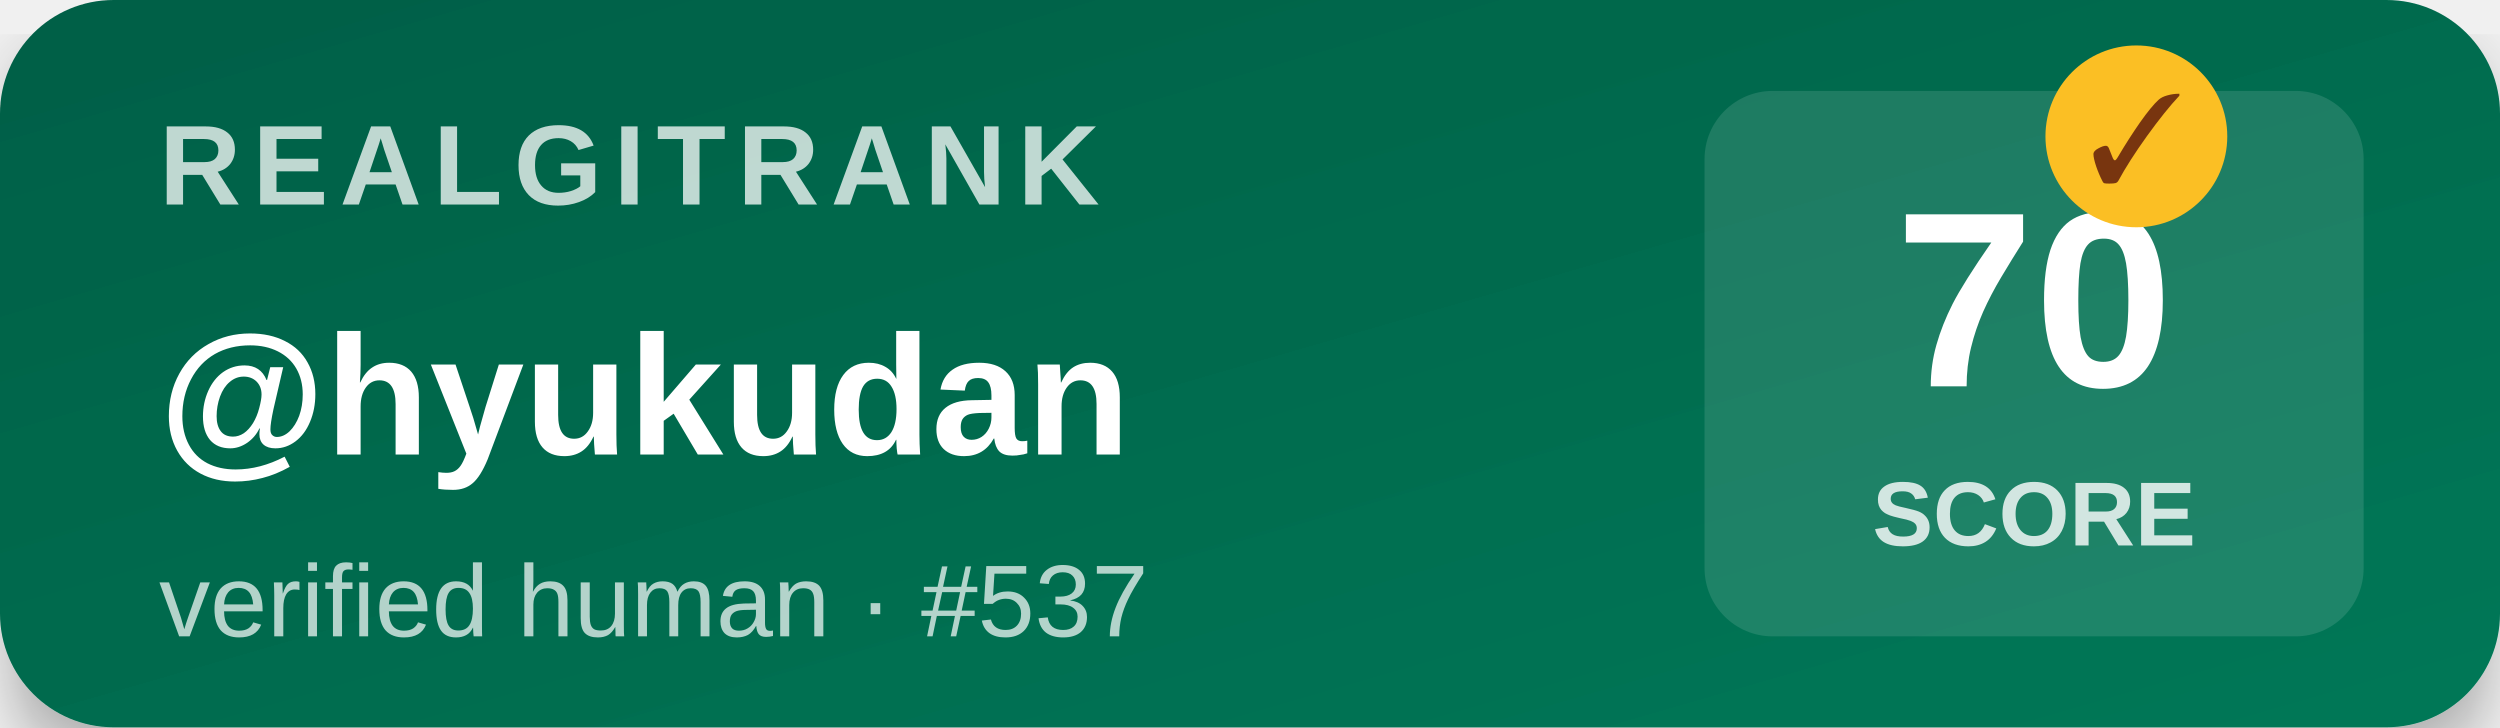
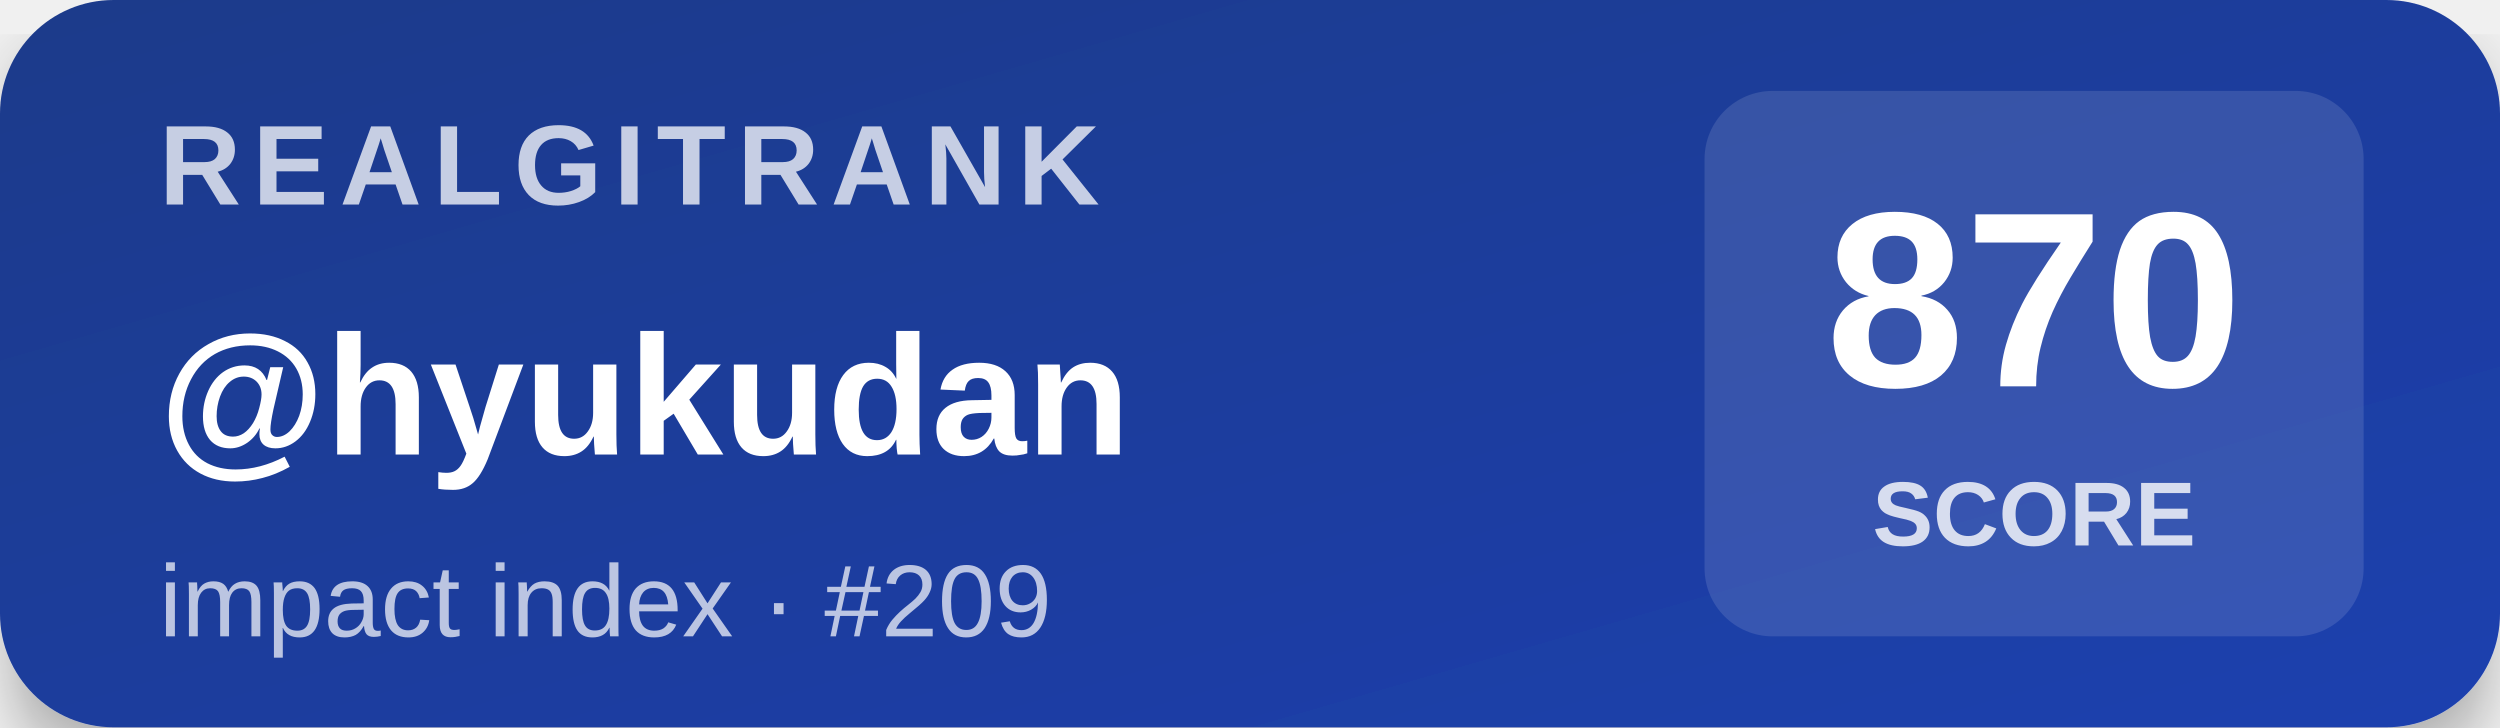
<svg xmlns="http://www.w3.org/2000/svg" width="220" height="64" viewBox="0 0 220 64">
  <defs>
    <linearGradient id="bg" x1="0" y1="0" x2="1" y2="1">
-       <stop offset="0%" stop-color="#065f46" />
-       <stop offset="100%" stop-color="#047857" />
+       <stop offset="0%" stop-color="#1e3a8a" />
+       <stop offset="100%" stop-color="#1e40af" />
    </linearGradient>
    <filter id="shadow">
      <feDropShadow dx="0" dy="3" stdDeviation="3" flood-opacity="0.3" />
    </filter>
  </defs>
  <rect width="220" height="64" rx="10" fill="url(#bg)" filter="url(#shadow)" />
  <text x="14" y="18" font-family="Segoe UI,Arial,sans-serif" font-size="10" font-weight="700" fill="#ffffff" opacity="0.75" letter-spacing="1">REALGITRANK</text>
  <text x="14" y="40" font-family="Segoe UI,Arial,sans-serif" font-size="15" font-weight="800" fill="#ffffff">@hyukudan</text>
-   <text x="14" y="56" font-family="Segoe UI,Arial,sans-serif" font-size="9" fill="#ffffff" opacity="0.7">verified human · #537</text>
+   <text x="14" y="56" font-family="Segoe UI,Arial,sans-serif" font-size="9" fill="#ffffff" opacity="0.7">impact index · #209</text>
  <rect x="150" y="8" width="58" height="48" rx="6" fill="#ffffff" opacity="0.12" />
-   <text x="179" y="34" text-anchor="middle" font-family="Segoe UI,Arial,sans-serif" font-size="22" font-weight="900" fill="#ffffff">70</text>
+   <text x="179" y="34" text-anchor="middle" font-family="Segoe UI,Arial,sans-serif" font-size="22" font-weight="900" fill="#ffffff">870</text>
  <text x="179" y="48" text-anchor="middle" font-family="Segoe UI,Arial,sans-serif" font-size="8" font-weight="600" fill="#ffffff" opacity="0.8">SCORE</text>
-   <g transform="translate(188,12)">
-     <circle r="8" fill="#fbbf24" />
-     <text y="4" text-anchor="middle" font-size="11" font-weight="900" fill="#78350f">✓</text>
-   </g>
</svg>
